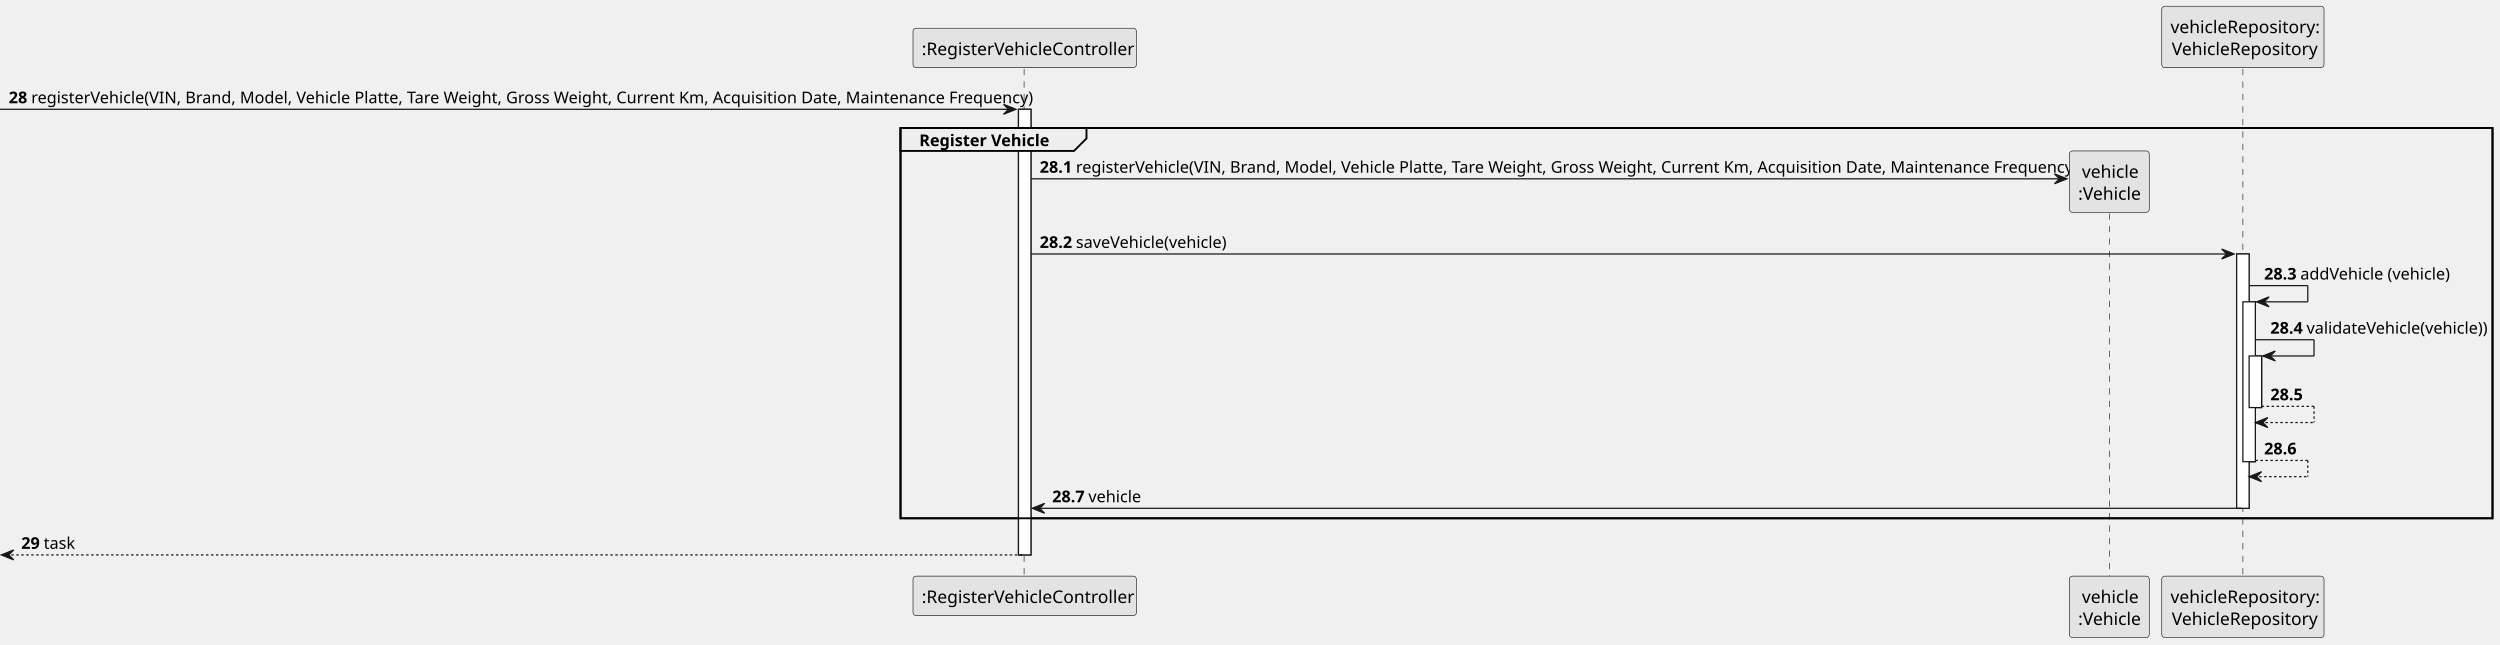
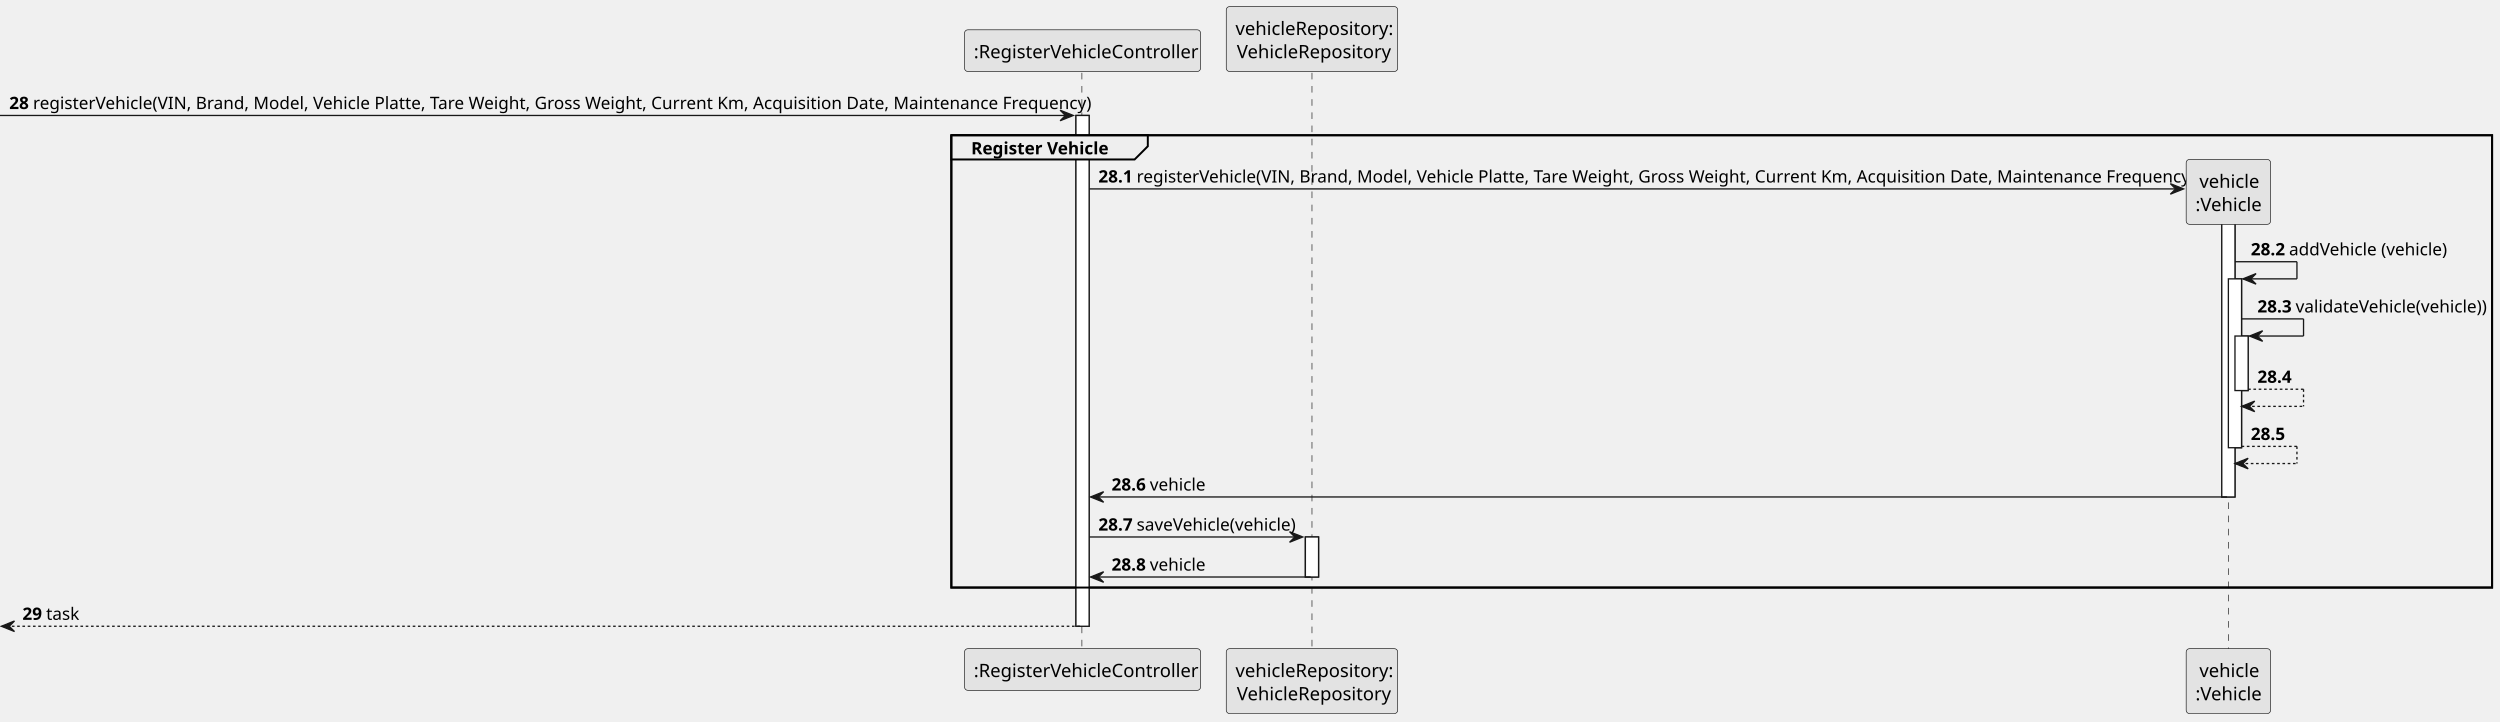
- <svg xmlns="http://www.w3.org/2000/svg" contentStyleType="text/css" height="516px" preserveAspectRatio="none" style="width:2003px;height:516px;background:#FFFFFF;" version="1.1" viewBox="0 0 2003 516" width="2003px" zoomAndPan="magnify">
+ <svg xmlns="http://www.w3.org/2000/svg" contentStyleType="text/css" height="547px" preserveAspectRatio="none" style="width:1896px;height:547px;background:#FFFFFF;" version="1.1" viewBox="0 0 1896 547" width="1896px" zoomAndPan="magnify">
  <defs />
  <g>
-     <rect fill="#FFFFFF" height="357.031" style="stroke:#181818;stroke-width:1.0;" width="10" x="816" y="87.57" />
-     <rect fill="#FFFFFF" height="203.758" style="stroke:#181818;stroke-width:1.0;" width="10" x="1792" y="203.492" />
-     <rect fill="#FFFFFF" height="128.055" style="stroke:#181818;stroke-width:1.0;" width="10" x="1797" y="241.844" />
-     <rect fill="#FFFFFF" height="41.352" style="stroke:#181818;stroke-width:1.0;" width="10" x="1802" y="285.195" />
-     <rect fill="none" height="312.68" style="stroke:#000000;stroke-width:1.5;" width="1275.5" x="721.5" y="102.57" />
-     <line style="stroke:#181818;stroke-width:0.5;stroke-dasharray:5.0,5.0;" x1="820.5" x2="820.5" y1="55.219" y2="462.602" />
-     <line style="stroke:#181818;stroke-width:0.5;stroke-dasharray:5.0,5.0;" x1="1690" x2="1690" y1="161.031" y2="462.602" />
-     <line style="stroke:#181818;stroke-width:0.5;stroke-dasharray:5.0,5.0;" x1="1797" x2="1797" y1="55.219" y2="462.602" />
+     <rect fill="#FFFFFF" height="387.383" style="stroke:#181818;stroke-width:1.0;" width="10" x="816" y="87.57" />
+     <rect fill="#FFFFFF" height="30.352" style="stroke:#181818;stroke-width:1.0;" width="10" x="990" y="407.25" />
+     <rect fill="#FFFFFF" height="223.625" style="stroke:#181818;stroke-width:1.0;" width="10" x="1685" y="153.273" />
+     <rect fill="#FFFFFF" height="128.055" style="stroke:#181818;stroke-width:1.0;" width="10" x="1690" y="211.492" />
+     <rect fill="#FFFFFF" height="41.352" style="stroke:#181818;stroke-width:1.0;" width="10" x="1695" y="254.844" />
+     <rect fill="none" height="343.031" style="stroke:#000000;stroke-width:1.5;" width="1168.5" x="721.5" y="102.57" />
+     <line style="stroke:#181818;stroke-width:0.5;stroke-dasharray:5.0,5.0;" x1="820.5" x2="820.5" y1="55.219" y2="492.953" />
+     <line style="stroke:#181818;stroke-width:0.5;stroke-dasharray:5.0,5.0;" x1="995" x2="995" y1="55.219" y2="492.953" />
+     <line style="stroke:#181818;stroke-width:0.5;stroke-dasharray:5.0,5.0;" x1="1690" x2="1690" y1="161.031" y2="492.953" />
    <rect fill="#E3E3E3" height="31.609" rx="2.5" ry="2.5" style="stroke:#181818;stroke-width:0.5;" width="179" x="731.5" y="22.609" />
    <text fill="#000000" font-family="sans-serif" font-size="14" lengthAdjust="spacing" textLength="165" x="738.5" y="44.143">:RegisterVehicleController</text>
-     <rect fill="#E3E3E3" height="31.609" rx="2.5" ry="2.5" style="stroke:#181818;stroke-width:0.5;" width="179" x="731.5" y="461.602" />
-     <text fill="#000000" font-family="sans-serif" font-size="14" lengthAdjust="spacing" textLength="165" x="738.5" y="483.135">:RegisterVehicleController</text>
-     <rect fill="#E3E3E3" height="49.219" rx="2.5" ry="2.5" style="stroke:#181818;stroke-width:0.5;" width="64" x="1658" y="461.602" />
-     <text fill="#000000" font-family="sans-serif" font-size="14" lengthAdjust="spacing" textLength="44" x="1668" y="483.135">vehicle</text>
-     <text fill="#000000" font-family="sans-serif" font-size="14" lengthAdjust="spacing" textLength="50" x="1665" y="500.744">:Vehicle</text>
-     <rect fill="#E3E3E3" height="49.219" rx="2.5" ry="2.5" style="stroke:#181818;stroke-width:0.5;" width="130" x="1732" y="5" />
-     <text fill="#000000" font-family="sans-serif" font-size="14" lengthAdjust="spacing" textLength="116" x="1739" y="26.533">vehicleRepository:</text>
-     <text fill="#000000" font-family="sans-serif" font-size="14" lengthAdjust="spacing" textLength="114" x="1740" y="44.143">VehicleRepository</text>
-     <rect fill="#E3E3E3" height="49.219" rx="2.5" ry="2.5" style="stroke:#181818;stroke-width:0.5;" width="130" x="1732" y="461.602" />
-     <text fill="#000000" font-family="sans-serif" font-size="14" lengthAdjust="spacing" textLength="116" x="1739" y="483.135">vehicleRepository:</text>
-     <text fill="#000000" font-family="sans-serif" font-size="14" lengthAdjust="spacing" textLength="114" x="1740" y="500.744">VehicleRepository</text>
-     <rect fill="#FFFFFF" height="357.031" style="stroke:#181818;stroke-width:1.0;" width="10" x="816" y="87.57" />
-     <rect fill="#FFFFFF" height="203.758" style="stroke:#181818;stroke-width:1.0;" width="10" x="1792" y="203.492" />
-     <rect fill="#FFFFFF" height="128.055" style="stroke:#181818;stroke-width:1.0;" width="10" x="1797" y="241.844" />
-     <rect fill="#FFFFFF" height="41.352" style="stroke:#181818;stroke-width:1.0;" width="10" x="1802" y="285.195" />
+     <rect fill="#E3E3E3" height="31.609" rx="2.5" ry="2.5" style="stroke:#181818;stroke-width:0.5;" width="179" x="731.5" y="491.953" />
+     <text fill="#000000" font-family="sans-serif" font-size="14" lengthAdjust="spacing" textLength="165" x="738.5" y="513.486">:RegisterVehicleController</text>
+     <rect fill="#E3E3E3" height="49.219" rx="2.5" ry="2.5" style="stroke:#181818;stroke-width:0.5;" width="130" x="930" y="5" />
+     <text fill="#000000" font-family="sans-serif" font-size="14" lengthAdjust="spacing" textLength="116" x="937" y="26.533">vehicleRepository:</text>
+     <text fill="#000000" font-family="sans-serif" font-size="14" lengthAdjust="spacing" textLength="114" x="938" y="44.143">VehicleRepository</text>
+     <rect fill="#E3E3E3" height="49.219" rx="2.5" ry="2.5" style="stroke:#181818;stroke-width:0.5;" width="130" x="930" y="491.953" />
+     <text fill="#000000" font-family="sans-serif" font-size="14" lengthAdjust="spacing" textLength="116" x="937" y="513.486">vehicleRepository:</text>
+     <text fill="#000000" font-family="sans-serif" font-size="14" lengthAdjust="spacing" textLength="114" x="938" y="531.096">VehicleRepository</text>
+     <rect fill="#E3E3E3" height="49.219" rx="2.5" ry="2.5" style="stroke:#181818;stroke-width:0.5;" width="64" x="1658" y="491.953" />
+     <text fill="#000000" font-family="sans-serif" font-size="14" lengthAdjust="spacing" textLength="44" x="1668" y="513.486">vehicle</text>
+     <text fill="#000000" font-family="sans-serif" font-size="14" lengthAdjust="spacing" textLength="50" x="1665" y="531.096">:Vehicle</text>
+     <rect fill="#FFFFFF" height="387.383" style="stroke:#181818;stroke-width:1.0;" width="10" x="816" y="87.57" />
+     <rect fill="#FFFFFF" height="30.352" style="stroke:#181818;stroke-width:1.0;" width="10" x="990" y="407.25" />
+     <rect fill="#FFFFFF" height="223.625" style="stroke:#181818;stroke-width:1.0;" width="10" x="1685" y="153.273" />
+     <rect fill="#FFFFFF" height="128.055" style="stroke:#181818;stroke-width:1.0;" width="10" x="1690" y="211.492" />
+     <rect fill="#FFFFFF" height="41.352" style="stroke:#181818;stroke-width:1.0;" width="10" x="1695" y="254.844" />
    <polygon fill="#181818" points="804,83.57,814,87.57,804,91.57,808,87.57" style="stroke:#181818;stroke-width:1.0;" />
    <line style="stroke:#181818;stroke-width:1.0;" x1="0" x2="810" y1="87.57" y2="87.57" />
    <text fill="#000000" font-family="sans-serif" font-size="13" font-weight="bold" lengthAdjust="spacing" textLength="14" x="7" y="82.714">28</text>
    <text fill="#000000" font-family="sans-serif" font-size="13" lengthAdjust="spacing" textLength="779" x="25" y="82.714">registerVehicle(VIN, Brand, Model, Vehicle Platte, Tare Weight, Gross Weight, Current Km, Acquisition Date, Maintenance Frequency)</text>
    <path d="M721.5,102.57 L870.5,102.57 L870.5,110.922 L860.5,120.922 L721.5,120.922 L721.5,102.57 " fill="#EEEEEE" style="stroke:#000000;stroke-width:1.5;" />
-     <rect fill="none" height="312.68" style="stroke:#000000;stroke-width:1.5;" width="1275.5" x="721.5" y="102.57" />
+     <rect fill="none" height="343.031" style="stroke:#000000;stroke-width:1.5;" width="1168.5" x="721.5" y="102.57" />
    <text fill="#000000" font-family="sans-serif" font-size="13" font-weight="bold" lengthAdjust="spacing" textLength="104" x="736.5" y="117.065">Register Vehicle</text>
    <polygon fill="#181818" points="1646,139.273,1656,143.273,1646,147.273,1650,143.273" style="stroke:#181818;stroke-width:1.0;" />
    <line style="stroke:#181818;stroke-width:1.0;" x1="826" x2="1652" y1="143.273" y2="143.273" />
    <text fill="#000000" font-family="sans-serif" font-size="13" font-weight="bold" lengthAdjust="spacing" textLength="25" x="833" y="138.417">28.1</text>
    <text fill="#000000" font-family="sans-serif" font-size="13" lengthAdjust="spacing" textLength="779" x="862" y="138.417">registerVehicle(VIN, Brand, Model, Vehicle Platte, Tare Weight, Gross Weight, Current Km, Acquisition Date, Maintenance Frequency)</text>
    <rect fill="#E3E3E3" height="49.219" rx="2.5" ry="2.5" style="stroke:#181818;stroke-width:0.5;" width="64" x="1658" y="120.922" />
    <text fill="#000000" font-family="sans-serif" font-size="14" lengthAdjust="spacing" textLength="44" x="1668" y="142.455">vehicle</text>
    <text fill="#000000" font-family="sans-serif" font-size="14" lengthAdjust="spacing" textLength="50" x="1665" y="160.065">:Vehicle</text>
-     <polygon fill="#181818" points="1780,199.492,1790,203.492,1780,207.492,1784,203.492" style="stroke:#181818;stroke-width:1.0;" />
-     <line style="stroke:#181818;stroke-width:1.0;" x1="826" x2="1786" y1="203.492" y2="203.492" />
-     <text fill="#000000" font-family="sans-serif" font-size="13" font-weight="bold" lengthAdjust="spacing" textLength="25" x="833" y="198.636">28.2</text>
-     <text fill="#000000" font-family="sans-serif" font-size="13" lengthAdjust="spacing" textLength="116" x="862" y="198.636">saveVehicle(vehicle)</text>
-     <line style="stroke:#181818;stroke-width:1.0;" x1="1802" x2="1849" y1="228.844" y2="228.844" />
-     <line style="stroke:#181818;stroke-width:1.0;" x1="1849" x2="1849" y1="228.844" y2="241.844" />
-     <line style="stroke:#181818;stroke-width:1.0;" x1="1808" x2="1849" y1="241.844" y2="241.844" />
-     <polygon fill="#181818" points="1818,237.844,1808,241.844,1818,245.844,1814,241.844" style="stroke:#181818;stroke-width:1.0;" />
-     <text fill="#000000" font-family="sans-serif" font-size="13" font-weight="bold" lengthAdjust="spacing" textLength="25" x="1814" y="223.987">28.3</text>
-     <text fill="#000000" font-family="sans-serif" font-size="13" lengthAdjust="spacing" textLength="115" x="1843" y="223.987">addVehicle (vehicle)</text>
-     <line style="stroke:#181818;stroke-width:1.0;" x1="1807" x2="1854" y1="272.195" y2="272.195" />
-     <line style="stroke:#181818;stroke-width:1.0;" x1="1854" x2="1854" y1="272.195" y2="285.195" />
-     <line style="stroke:#181818;stroke-width:1.0;" x1="1813" x2="1854" y1="285.195" y2="285.195" />
-     <polygon fill="#181818" points="1823,281.195,1813,285.195,1823,289.195,1819,285.195" style="stroke:#181818;stroke-width:1.0;" />
-     <text fill="#000000" font-family="sans-serif" font-size="13" font-weight="bold" lengthAdjust="spacing" textLength="25" x="1819" y="267.339">28.4</text>
-     <text fill="#000000" font-family="sans-serif" font-size="13" lengthAdjust="spacing" textLength="137" x="1848" y="267.339">validateVehicle(vehicle))</text>
-     <line style="stroke:#181818;stroke-width:1.0;stroke-dasharray:2.0,2.0;" x1="1812" x2="1854" y1="325.547" y2="325.547" />
-     <line style="stroke:#181818;stroke-width:1.0;stroke-dasharray:2.0,2.0;" x1="1854" x2="1854" y1="325.547" y2="338.547" />
-     <line style="stroke:#181818;stroke-width:1.0;stroke-dasharray:2.0,2.0;" x1="1807" x2="1854" y1="338.547" y2="338.547" />
-     <polygon fill="#181818" points="1817,334.547,1807,338.547,1817,342.547,1813,338.547" style="stroke:#181818;stroke-width:1.0;" />
-     <text fill="#000000" font-family="sans-serif" font-size="13" font-weight="bold" lengthAdjust="spacing" textLength="25" x="1819" y="320.69">28.5</text>
-     <text fill="#000000" font-family="sans-serif" font-size="13" lengthAdjust="spacing" textLength="4" x="1848" y="320.69"> </text>
-     <line style="stroke:#181818;stroke-width:1.0;stroke-dasharray:2.0,2.0;" x1="1807" x2="1849" y1="368.898" y2="368.898" />
-     <line style="stroke:#181818;stroke-width:1.0;stroke-dasharray:2.0,2.0;" x1="1849" x2="1849" y1="368.898" y2="381.898" />
-     <line style="stroke:#181818;stroke-width:1.0;stroke-dasharray:2.0,2.0;" x1="1802" x2="1849" y1="381.898" y2="381.898" />
-     <polygon fill="#181818" points="1812,377.898,1802,381.898,1812,385.898,1808,381.898" style="stroke:#181818;stroke-width:1.0;" />
-     <text fill="#000000" font-family="sans-serif" font-size="13" font-weight="bold" lengthAdjust="spacing" textLength="25" x="1814" y="364.042">28.6</text>
-     <text fill="#000000" font-family="sans-serif" font-size="13" lengthAdjust="spacing" textLength="4" x="1843" y="364.042"> </text>
-     <polygon fill="#181818" points="837,403.25,827,407.25,837,411.25,833,407.25" style="stroke:#181818;stroke-width:1.0;" />
-     <line style="stroke:#181818;stroke-width:1.0;" x1="831" x2="1796" y1="407.25" y2="407.25" />
-     <text fill="#000000" font-family="sans-serif" font-size="13" font-weight="bold" lengthAdjust="spacing" textLength="25" x="843" y="402.394">28.7</text>
-     <text fill="#000000" font-family="sans-serif" font-size="13" lengthAdjust="spacing" textLength="39" x="872" y="402.394">vehicle</text>
-     <polygon fill="#181818" points="11,440.602,1,444.602,11,448.602,7,444.602" style="stroke:#181818;stroke-width:1.0;" />
-     <line style="stroke:#181818;stroke-width:1.0;stroke-dasharray:2.0,2.0;" x1="5" x2="820" y1="444.602" y2="444.602" />
-     <text fill="#000000" font-family="sans-serif" font-size="13" font-weight="bold" lengthAdjust="spacing" textLength="14" x="17" y="439.745">29</text>
-     <text fill="#000000" font-family="sans-serif" font-size="13" lengthAdjust="spacing" textLength="25" x="35" y="439.745">task</text>
+     <line style="stroke:#181818;stroke-width:1.0;" x1="1695" x2="1742" y1="198.492" y2="198.492" />
+     <line style="stroke:#181818;stroke-width:1.0;" x1="1742" x2="1742" y1="198.492" y2="211.492" />
+     <line style="stroke:#181818;stroke-width:1.0;" x1="1701" x2="1742" y1="211.492" y2="211.492" />
+     <polygon fill="#181818" points="1711,207.492,1701,211.492,1711,215.492,1707,211.492" style="stroke:#181818;stroke-width:1.0;" />
+     <text fill="#000000" font-family="sans-serif" font-size="13" font-weight="bold" lengthAdjust="spacing" textLength="25" x="1707" y="193.636">28.2</text>
+     <text fill="#000000" font-family="sans-serif" font-size="13" lengthAdjust="spacing" textLength="115" x="1736" y="193.636">addVehicle (vehicle)</text>
+     <line style="stroke:#181818;stroke-width:1.0;" x1="1700" x2="1747" y1="241.844" y2="241.844" />
+     <line style="stroke:#181818;stroke-width:1.0;" x1="1747" x2="1747" y1="241.844" y2="254.844" />
+     <line style="stroke:#181818;stroke-width:1.0;" x1="1706" x2="1747" y1="254.844" y2="254.844" />
+     <polygon fill="#181818" points="1716,250.844,1706,254.844,1716,258.844,1712,254.844" style="stroke:#181818;stroke-width:1.0;" />
+     <text fill="#000000" font-family="sans-serif" font-size="13" font-weight="bold" lengthAdjust="spacing" textLength="25" x="1712" y="236.987">28.3</text>
+     <text fill="#000000" font-family="sans-serif" font-size="13" lengthAdjust="spacing" textLength="137" x="1741" y="236.987">validateVehicle(vehicle))</text>
+     <line style="stroke:#181818;stroke-width:1.0;stroke-dasharray:2.0,2.0;" x1="1705" x2="1747" y1="295.195" y2="295.195" />
+     <line style="stroke:#181818;stroke-width:1.0;stroke-dasharray:2.0,2.0;" x1="1747" x2="1747" y1="295.195" y2="308.195" />
+     <line style="stroke:#181818;stroke-width:1.0;stroke-dasharray:2.0,2.0;" x1="1700" x2="1747" y1="308.195" y2="308.195" />
+     <polygon fill="#181818" points="1710,304.195,1700,308.195,1710,312.195,1706,308.195" style="stroke:#181818;stroke-width:1.0;" />
+     <text fill="#000000" font-family="sans-serif" font-size="13" font-weight="bold" lengthAdjust="spacing" textLength="25" x="1712" y="290.339">28.4</text>
+     <text fill="#000000" font-family="sans-serif" font-size="13" lengthAdjust="spacing" textLength="4" x="1741" y="290.339"> </text>
+     <line style="stroke:#181818;stroke-width:1.0;stroke-dasharray:2.0,2.0;" x1="1700" x2="1742" y1="338.547" y2="338.547" />
+     <line style="stroke:#181818;stroke-width:1.0;stroke-dasharray:2.0,2.0;" x1="1742" x2="1742" y1="338.547" y2="351.547" />
+     <line style="stroke:#181818;stroke-width:1.0;stroke-dasharray:2.0,2.0;" x1="1695" x2="1742" y1="351.547" y2="351.547" />
+     <polygon fill="#181818" points="1705,347.547,1695,351.547,1705,355.547,1701,351.547" style="stroke:#181818;stroke-width:1.0;" />
+     <text fill="#000000" font-family="sans-serif" font-size="13" font-weight="bold" lengthAdjust="spacing" textLength="25" x="1707" y="333.69">28.5</text>
+     <text fill="#000000" font-family="sans-serif" font-size="13" lengthAdjust="spacing" textLength="4" x="1736" y="333.69"> </text>
+     <polygon fill="#181818" points="837,372.898,827,376.898,837,380.898,833,376.898" style="stroke:#181818;stroke-width:1.0;" />
+     <line style="stroke:#181818;stroke-width:1.0;" x1="831" x2="1689" y1="376.898" y2="376.898" />
+     <text fill="#000000" font-family="sans-serif" font-size="13" font-weight="bold" lengthAdjust="spacing" textLength="25" x="843" y="372.042">28.6</text>
+     <text fill="#000000" font-family="sans-serif" font-size="13" lengthAdjust="spacing" textLength="39" x="872" y="372.042">vehicle</text>
+     <polygon fill="#181818" points="978,403.25,988,407.25,978,411.25,982,407.25" style="stroke:#181818;stroke-width:1.0;" />
+     <line style="stroke:#181818;stroke-width:1.0;" x1="826" x2="984" y1="407.25" y2="407.25" />
+     <text fill="#000000" font-family="sans-serif" font-size="13" font-weight="bold" lengthAdjust="spacing" textLength="25" x="833" y="402.394">28.7</text>
+     <text fill="#000000" font-family="sans-serif" font-size="13" lengthAdjust="spacing" textLength="116" x="862" y="402.394">saveVehicle(vehicle)</text>
+     <polygon fill="#181818" points="837,433.602,827,437.602,837,441.602,833,437.602" style="stroke:#181818;stroke-width:1.0;" />
+     <line style="stroke:#181818;stroke-width:1.0;" x1="831" x2="994" y1="437.602" y2="437.602" />
+     <text fill="#000000" font-family="sans-serif" font-size="13" font-weight="bold" lengthAdjust="spacing" textLength="25" x="843" y="432.745">28.8</text>
+     <text fill="#000000" font-family="sans-serif" font-size="13" lengthAdjust="spacing" textLength="39" x="872" y="432.745">vehicle</text>
+     <polygon fill="#181818" points="11,470.953,1,474.953,11,478.953,7,474.953" style="stroke:#181818;stroke-width:1.0;" />
+     <line style="stroke:#181818;stroke-width:1.0;stroke-dasharray:2.0,2.0;" x1="5" x2="820" y1="474.953" y2="474.953" />
+     <text fill="#000000" font-family="sans-serif" font-size="13" font-weight="bold" lengthAdjust="spacing" textLength="14" x="17" y="470.097">29</text>
+     <text fill="#000000" font-family="sans-serif" font-size="13" lengthAdjust="spacing" textLength="25" x="35" y="470.097">task</text>
  </g>
</svg>
